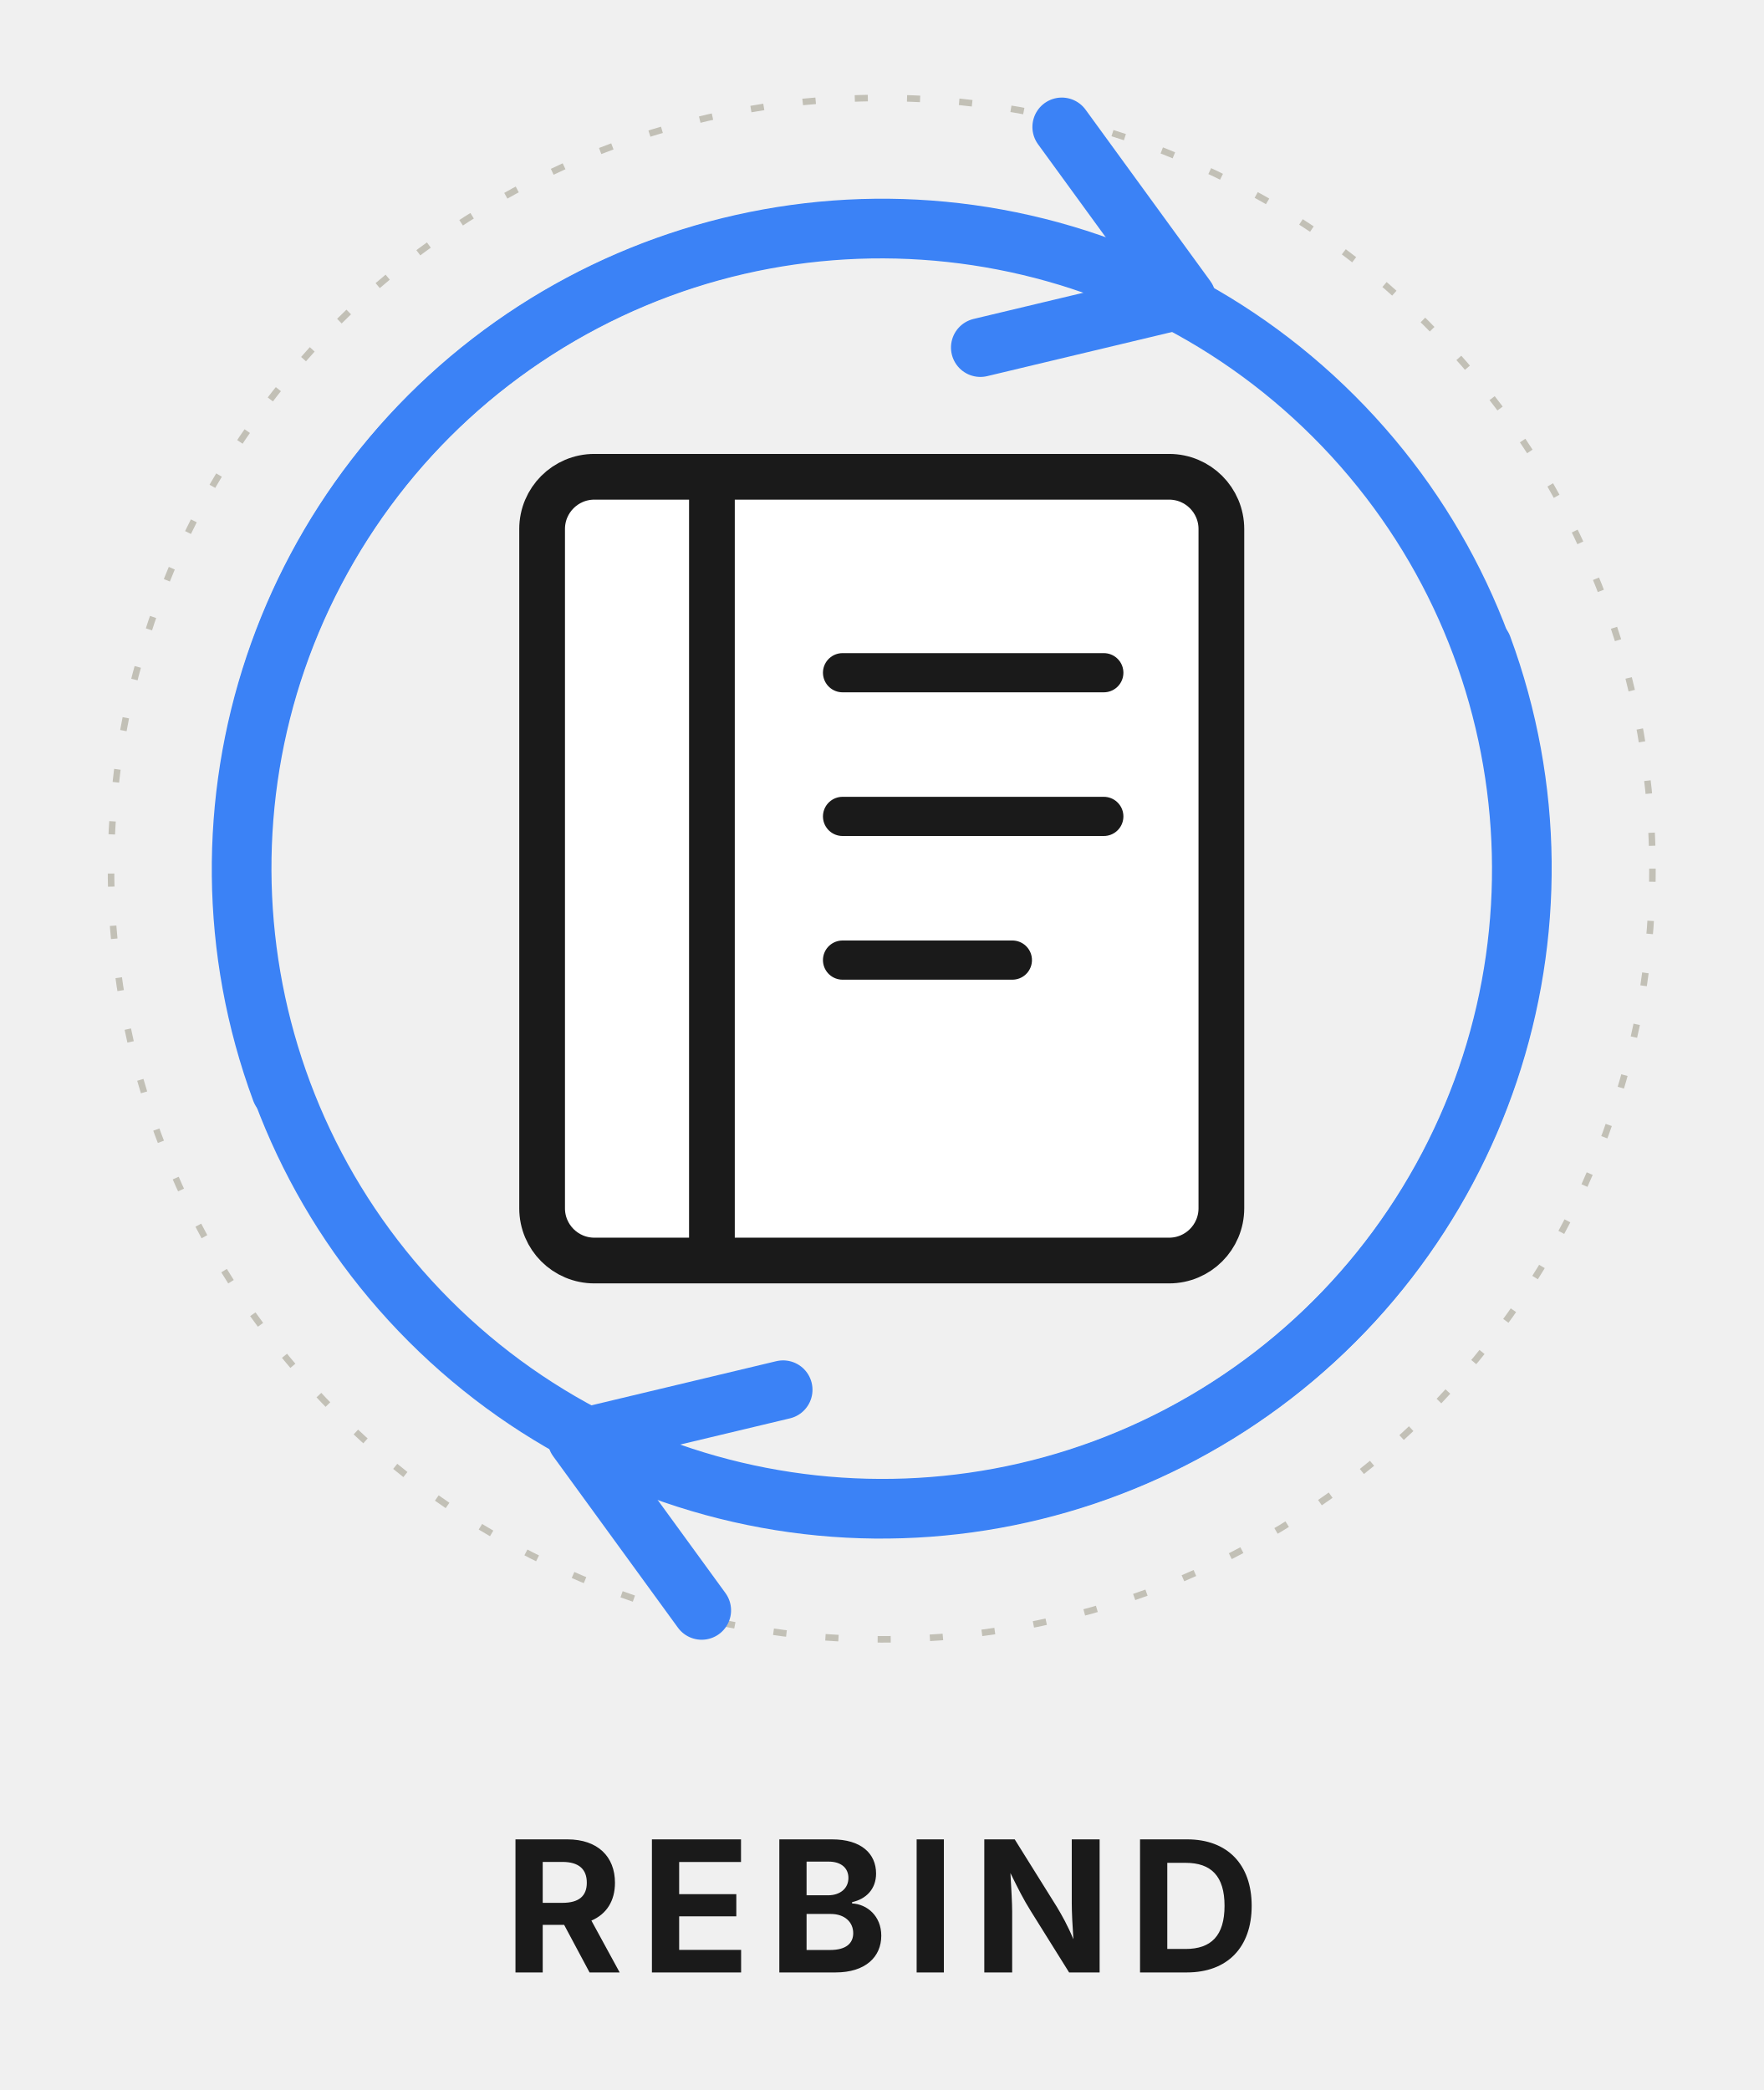
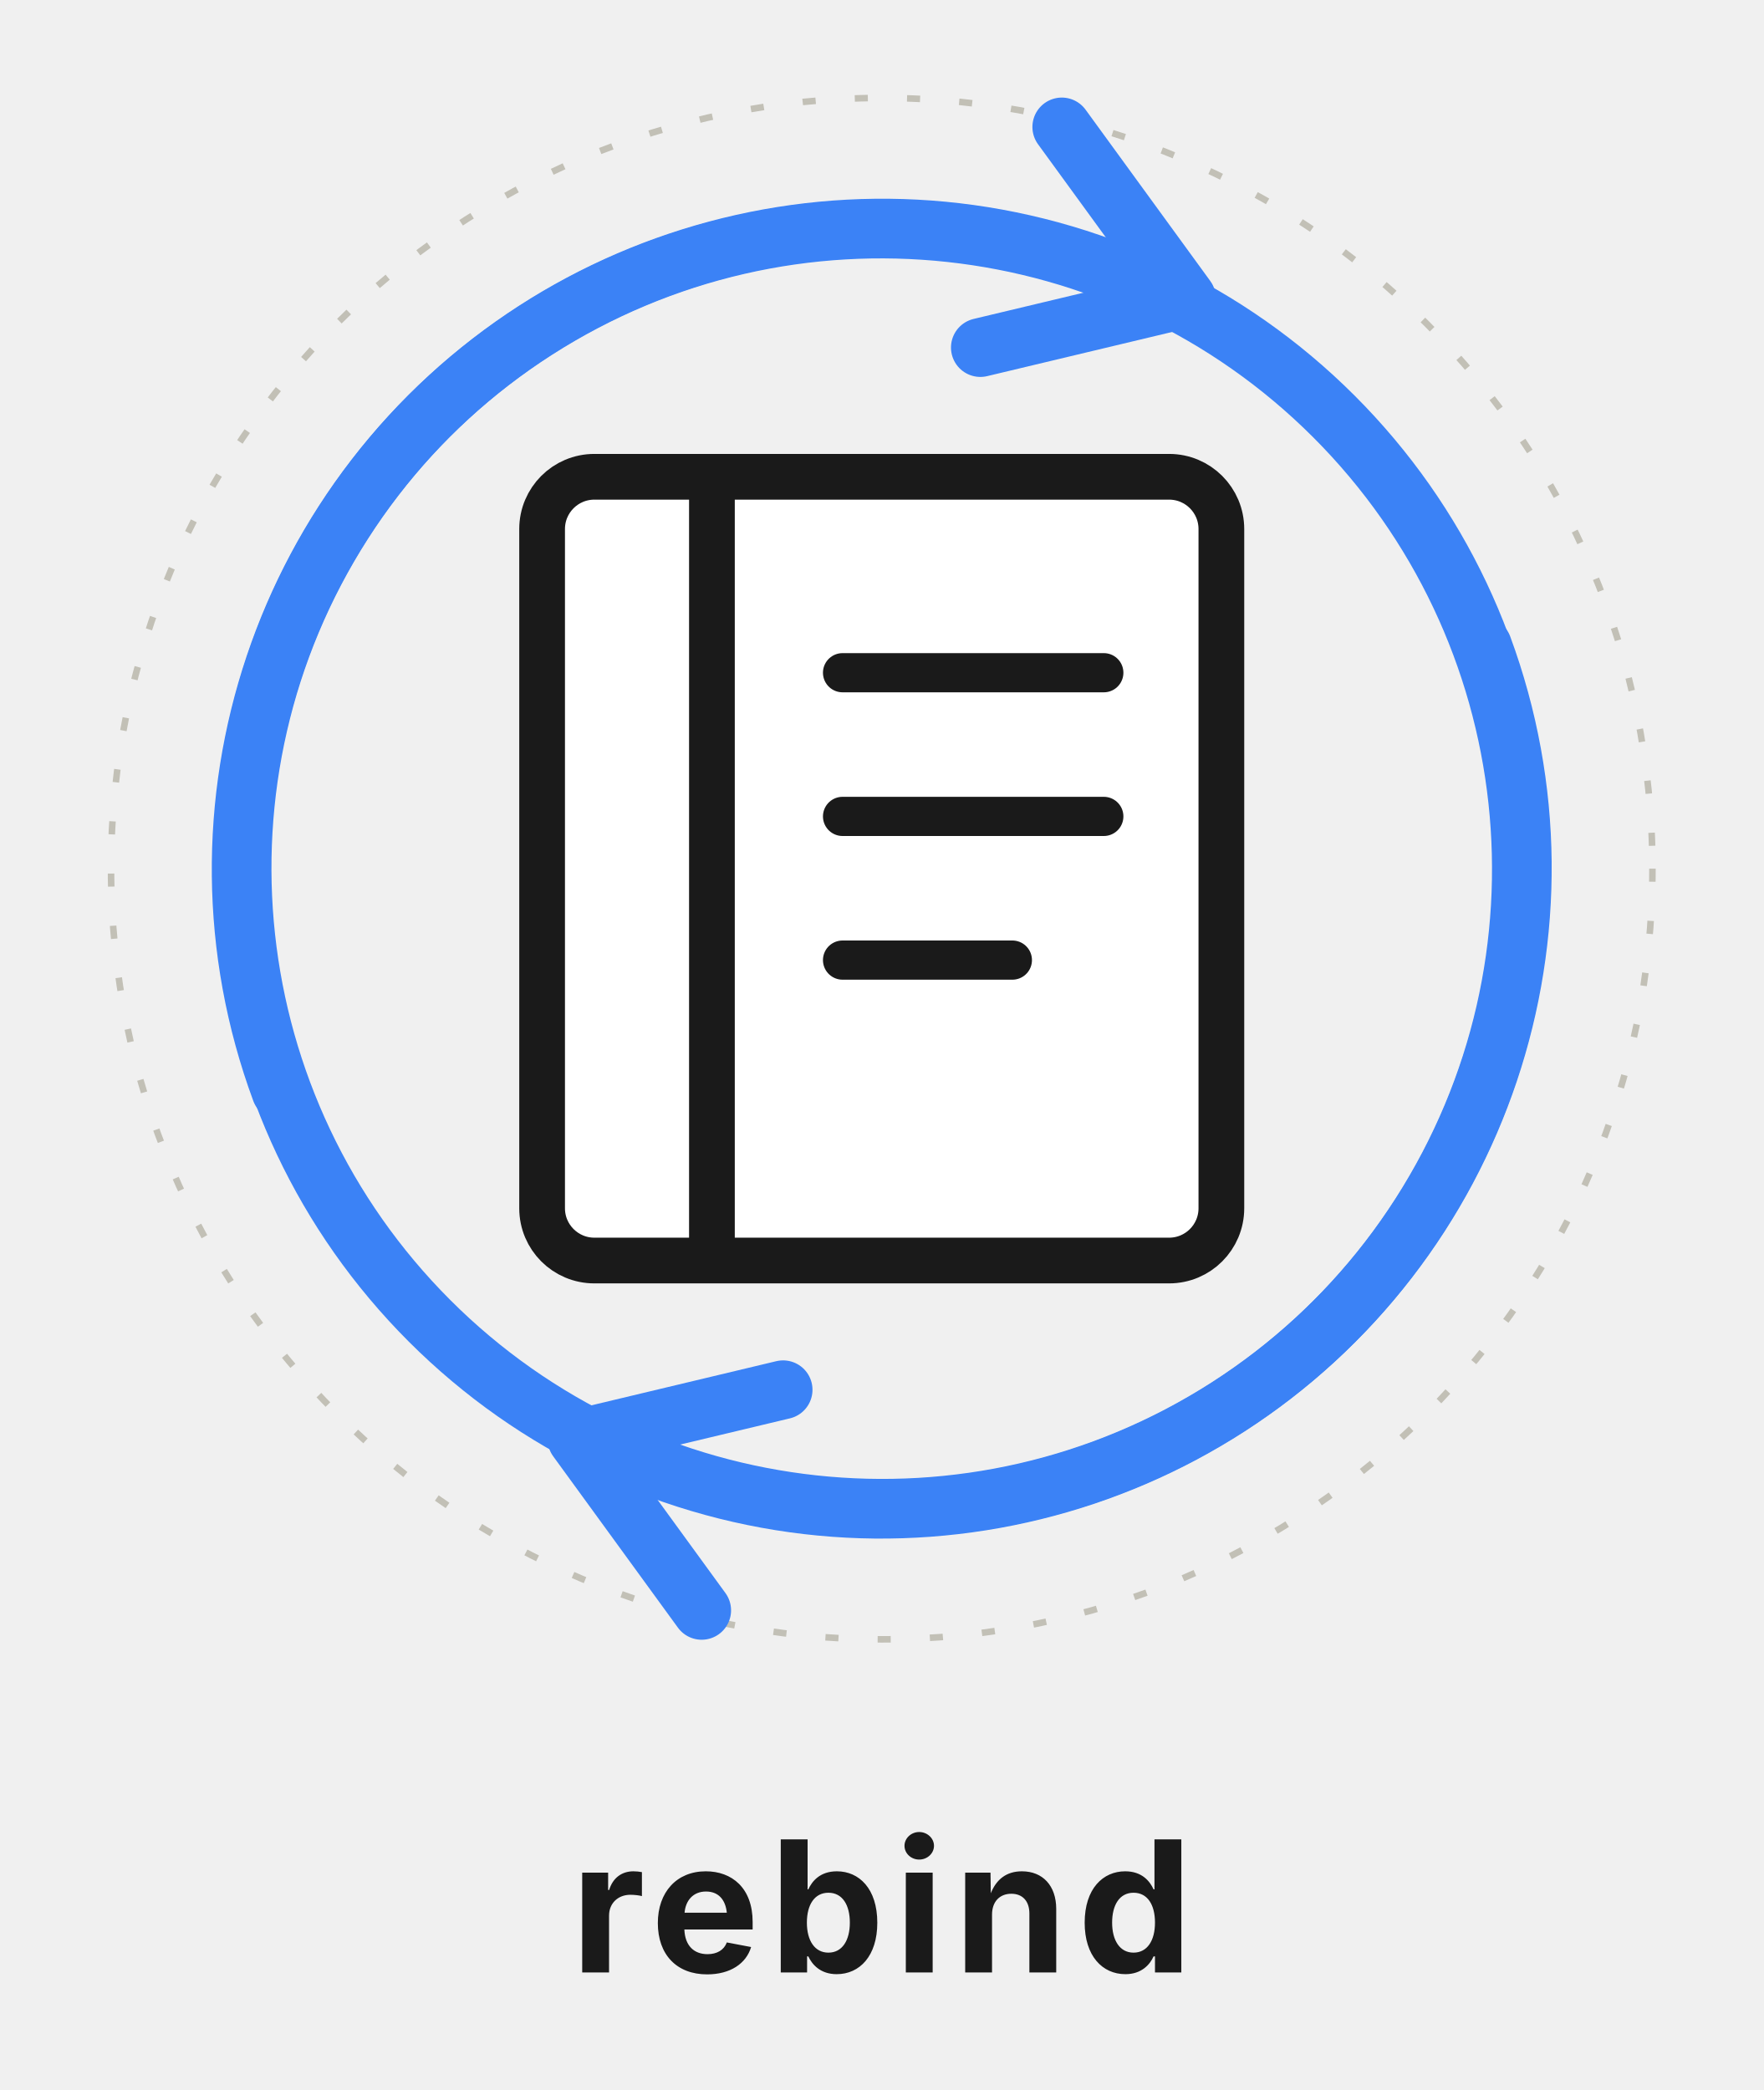
<svg xmlns="http://www.w3.org/2000/svg" width="100%" viewBox="205 35 270 320" role="img">
  <style>
    .fill-ink      { fill: #1a1a1a; }
    .stroke-ink    { stroke: #1a1a1a; }
    .paper         { fill: #ffffff; }
    .stroke-accent { stroke: #3b82f6; }
    .stroke-muted  { stroke: #c2c0b6; }
    @media (prefers-color-scheme: dark) {
      .fill-ink      { fill: #e6e6e6; }
      .stroke-ink    { stroke: #e6e6e6; }
      .paper         { fill: #161b22; }
      .stroke-accent { stroke: #6ea8fe; }
      .stroke-muted  { stroke: #5c6370; }
    }
  </style>
  <defs>
    <marker id="rbhead" viewBox="0 0 10 10" refX="5" refY="5" markerWidth="5" markerHeight="5" orient="auto-start-reverse">
      <path class="stroke-accent" d="M2 1L8 5L2 9" fill="none" stroke-width="2" stroke-linecap="round" stroke-linejoin="round" />
    </marker>
  </defs>
  <g transform="translate(340,168)">
    <circle class="stroke-muted" cx="0" cy="0" r="118" fill="none" stroke-width="1" stroke-dasharray="2 6" />
    <path class="stroke-accent" d="M 92 -34 A 98 98 0 1 1 34 -92" fill="none" stroke-width="9" stroke-linecap="round" marker-end="url(#rbhead)" />
    <path class="stroke-accent" d="M -92 34 A 98 98 0 1 1 -34 92" fill="none" stroke-width="9" stroke-linecap="round" marker-end="url(#rbhead)" />
    <g transform="translate(-52,-60)">
      <rect class="paper stroke-ink" x="0" y="0" width="104" height="120" rx="8" stroke-width="7" />
      <line class="stroke-ink" x1="26" y1="0" x2="26" y2="120" stroke-width="7" />
      <line class="stroke-ink" x1="46" y1="30" x2="86" y2="30" stroke-width="6" stroke-linecap="round" />
      <line class="stroke-ink" x1="46" y1="52" x2="86" y2="52" stroke-width="6" stroke-linecap="round" />
      <line class="stroke-ink" x1="46" y1="74" x2="72" y2="74" stroke-width="6" stroke-linecap="round" />
    </g>
  </g>
-   <text class="fill-ink" fill="#1a1a1a" x="340" y="337" text-anchor="middle" font-family="-apple-system, system-ui, 'Segoe UI', sans-serif" font-size="28" font-weight="700" letter-spacing="2.5">REBIND</text>
+   <text class="fill-ink" fill="#1a1a1a" x="340" y="337" text-anchor="middle" font-family="-apple-system, system-ui, 'Segoe UI', sans-serif" font-size="28" font-weight="700" letter-spacing="1.5">rebind</text>
</svg>
